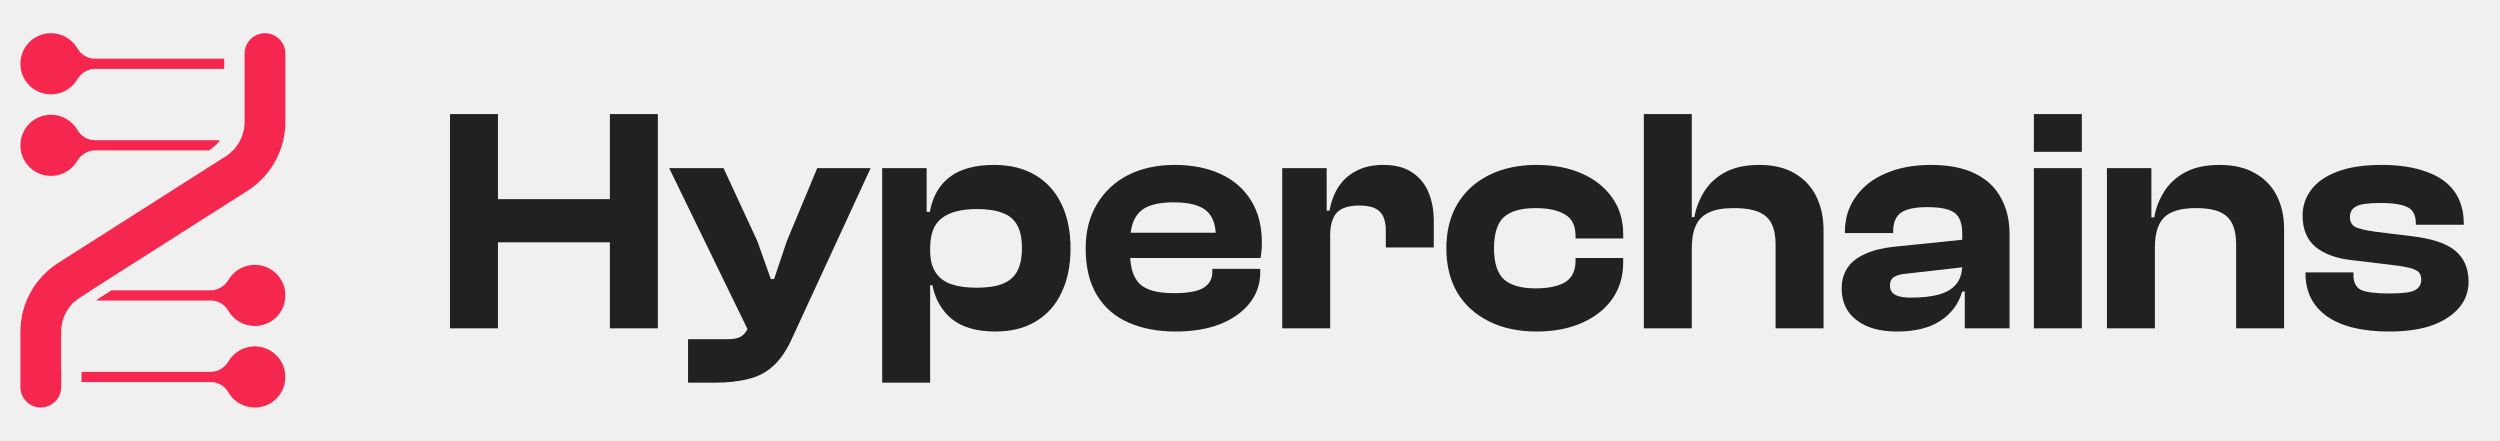
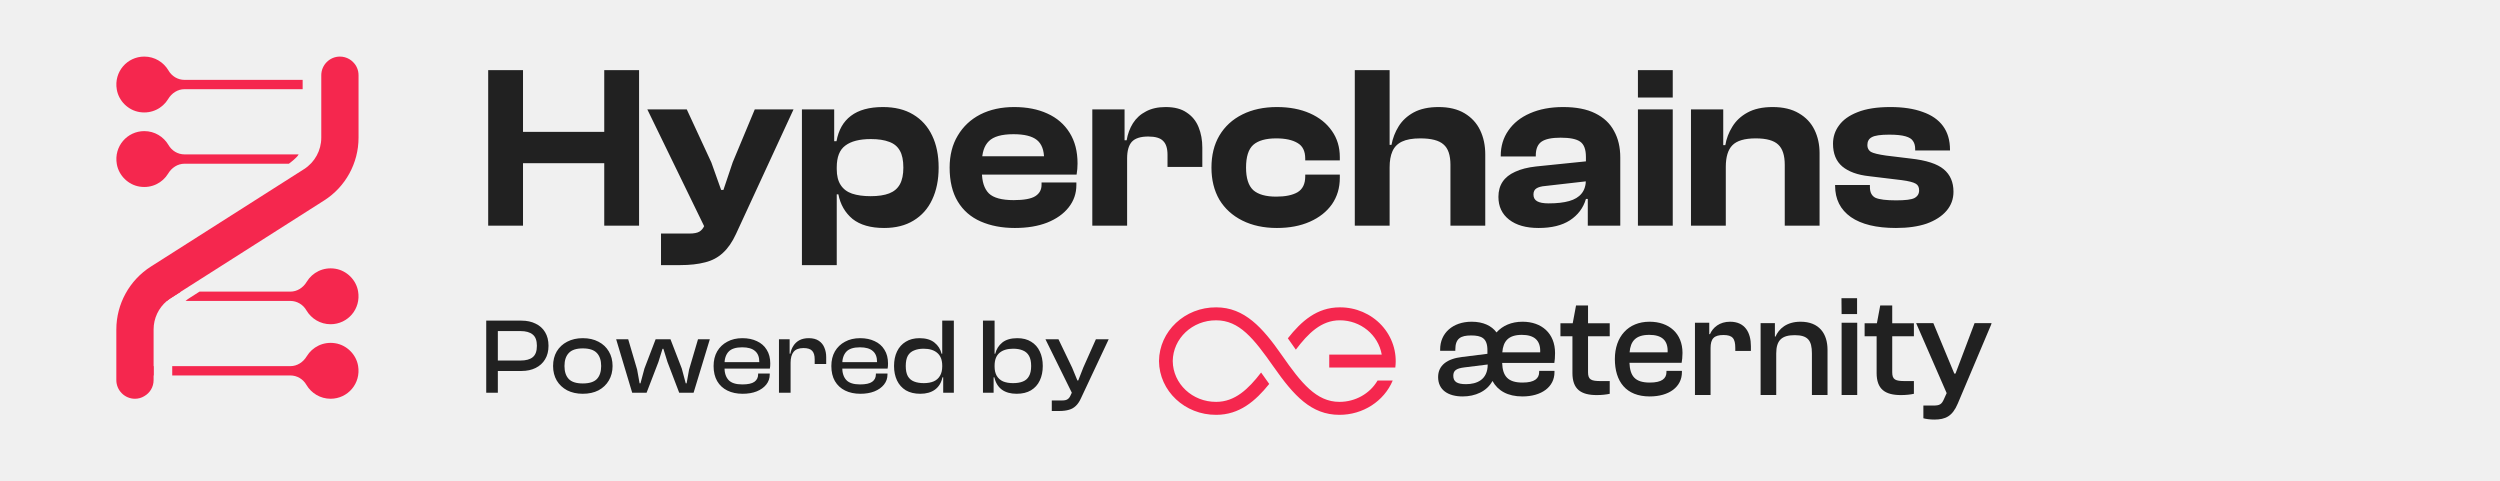
- <svg xmlns="http://www.w3.org/2000/svg" width="159" height="28" viewBox="0 0 159 28" fill="none">
-   <path d="M41.839 20.882H38.788V15.411V14.038V12.666V7.256H41.839V20.882ZM31.67 20.882H28.619V7.256H31.67V12.666V15.411V20.882ZM38.788 15.411H31.67V12.666H38.788V14.038V15.411Z" fill="#212121" />
-   <path d="M45.428 24.339H43.76V21.573H46.261C46.641 21.573 46.926 21.519 47.116 21.411C47.305 21.302 47.461 21.113 47.583 20.841L48.01 19.845L47.705 21.268L42.56 10.693H46.017L48.173 15.35L49.027 17.75H49.231L50.044 15.33L51.976 10.693H55.373L50.329 21.614C50.004 22.319 49.624 22.868 49.19 23.262C48.756 23.668 48.234 23.946 47.624 24.095C47.014 24.258 46.282 24.339 45.428 24.339Z" fill="#212121" />
-   <path d="M63.306 21.085C62.127 21.085 61.205 20.821 60.54 20.292C59.889 19.75 59.476 19.031 59.3 18.137H58.771V15.94H59.157C59.157 16.509 59.273 16.971 59.503 17.323C59.733 17.675 60.066 17.926 60.5 18.076C60.947 18.225 61.489 18.299 62.127 18.299C62.791 18.299 63.333 18.218 63.754 18.055C64.174 17.892 64.486 17.628 64.689 17.262C64.892 16.896 64.994 16.408 64.994 15.798C64.994 15.16 64.892 14.665 64.689 14.313C64.486 13.947 64.174 13.689 63.754 13.54C63.333 13.377 62.798 13.296 62.147 13.296C61.157 13.296 60.411 13.486 59.91 13.866C59.408 14.232 59.157 14.869 59.157 15.777H58.771L58.547 13.479H59.137C59.313 12.503 59.733 11.764 60.398 11.262C61.076 10.747 62.011 10.489 63.205 10.489C64.249 10.489 65.13 10.707 65.848 11.14C66.581 11.574 67.136 12.191 67.516 12.991C67.896 13.777 68.085 14.713 68.085 15.798C68.085 16.869 67.896 17.804 67.516 18.604C67.15 19.391 66.608 20.001 65.889 20.435C65.184 20.869 64.323 21.085 63.306 21.085ZM59.157 24.339H56.107V10.693H58.934V13.723L59.157 13.988V24.339Z" fill="#212121" />
-   <path d="M74.764 21.085C73.638 21.085 72.642 20.896 71.774 20.516C70.906 20.136 70.235 19.553 69.761 18.767C69.286 17.981 69.049 16.991 69.049 15.798C69.049 14.713 69.286 13.777 69.761 12.991C70.235 12.191 70.893 11.574 71.733 11.14C72.588 10.707 73.577 10.489 74.703 10.489C75.814 10.489 76.784 10.679 77.611 11.059C78.452 11.439 79.102 12.001 79.563 12.747C80.024 13.479 80.255 14.374 80.255 15.432C80.255 15.608 80.248 15.771 80.234 15.92C80.221 16.069 80.201 16.232 80.174 16.408H71.022V14.801H78.018L77.326 15.798C77.326 15.662 77.326 15.533 77.326 15.411C77.326 15.289 77.326 15.167 77.326 15.045C77.326 14.272 77.116 13.716 76.696 13.377C76.275 13.039 75.591 12.869 74.642 12.869C73.611 12.869 72.893 13.072 72.486 13.479C72.079 13.872 71.876 14.503 71.876 15.371V16.143C71.876 17.011 72.079 17.648 72.486 18.055C72.893 18.448 73.618 18.645 74.662 18.645C75.557 18.645 76.187 18.53 76.553 18.299C76.919 18.069 77.103 17.736 77.103 17.303V17.099H80.153V17.323C80.153 18.055 79.93 18.706 79.482 19.275C79.035 19.845 78.404 20.292 77.591 20.618C76.791 20.93 75.848 21.085 74.764 21.085Z" fill="#212121" />
-   <path d="M84.599 20.882H81.549V10.693H84.376V13.601L84.599 13.703V20.882ZM84.599 14.984H83.989V13.398H84.558C84.653 12.842 84.837 12.347 85.108 11.913C85.392 11.466 85.772 11.12 86.246 10.876C86.721 10.618 87.297 10.489 87.975 10.489C88.748 10.489 89.365 10.652 89.826 10.978C90.3 11.29 90.646 11.717 90.863 12.259C91.08 12.788 91.189 13.384 91.189 14.049V15.737H88.138V14.679C88.138 14.11 88.009 13.703 87.751 13.459C87.507 13.201 87.074 13.072 86.45 13.072C85.772 13.072 85.291 13.228 85.006 13.54C84.735 13.852 84.599 14.333 84.599 14.984Z" fill="#212121" />
-   <path d="M97.723 21.085C96.571 21.085 95.561 20.869 94.693 20.435C93.825 20.001 93.154 19.391 92.68 18.604C92.219 17.804 91.988 16.869 91.988 15.798C91.988 14.713 92.219 13.777 92.68 12.991C93.154 12.191 93.825 11.574 94.693 11.14C95.561 10.707 96.571 10.489 97.723 10.489C98.822 10.489 99.784 10.673 100.611 11.039C101.438 11.405 102.082 11.92 102.543 12.584C103.004 13.235 103.235 14.001 103.235 14.883V15.167H100.205V15.005C100.205 14.354 99.981 13.899 99.534 13.642C99.086 13.371 98.462 13.235 97.662 13.235C96.754 13.235 96.083 13.425 95.649 13.805C95.229 14.184 95.019 14.849 95.019 15.798C95.019 16.72 95.229 17.377 95.649 17.77C96.083 18.15 96.754 18.34 97.662 18.34C98.462 18.34 99.086 18.211 99.534 17.953C99.981 17.682 100.205 17.221 100.205 16.57V16.408H103.235V16.692C103.235 17.574 103.004 18.347 102.543 19.011C102.082 19.662 101.438 20.17 100.611 20.536C99.784 20.902 98.822 21.085 97.723 21.085Z" fill="#212121" />
-   <path d="M115.977 20.882H112.927V15.554C112.927 14.699 112.723 14.103 112.316 13.764C111.923 13.411 111.245 13.235 110.283 13.235C109.605 13.235 109.069 13.33 108.676 13.52C108.283 13.71 108.005 13.994 107.842 14.374C107.679 14.74 107.598 15.208 107.598 15.777H107.151L107.191 13.805H107.761C107.869 13.222 108.079 12.679 108.391 12.178C108.703 11.676 109.144 11.269 109.713 10.957C110.296 10.646 111.022 10.489 111.889 10.489C112.798 10.489 113.557 10.673 114.167 11.039C114.777 11.405 115.232 11.9 115.53 12.523C115.828 13.147 115.977 13.852 115.977 14.638V20.882ZM107.598 20.882H104.548V7.256H107.598V20.882Z" fill="#212121" />
-   <path d="M127.808 20.882H124.96V18.462L124.798 18.421V14.862C124.798 14.198 124.628 13.75 124.289 13.52C123.964 13.289 123.394 13.174 122.581 13.174C121.808 13.174 121.252 13.289 120.913 13.52C120.574 13.75 120.405 14.157 120.405 14.74V14.821H117.334V14.76C117.334 13.92 117.557 13.181 118.005 12.544C118.452 11.893 119.083 11.391 119.896 11.039C120.723 10.673 121.693 10.489 122.804 10.489C123.943 10.489 124.879 10.673 125.611 11.039C126.357 11.405 126.906 11.92 127.258 12.584C127.624 13.235 127.808 14.008 127.808 14.903V20.882ZM120.649 21.085C119.55 21.085 118.689 20.841 118.066 20.353C117.442 19.865 117.13 19.201 117.13 18.36C117.13 17.845 117.252 17.404 117.496 17.038C117.74 16.672 118.106 16.381 118.595 16.164C119.083 15.933 119.693 15.777 120.425 15.696L125.001 15.228V16.977L121.259 17.404C120.893 17.431 120.622 17.506 120.445 17.628C120.283 17.736 120.201 17.913 120.201 18.157C120.201 18.428 120.31 18.625 120.527 18.747C120.744 18.869 121.076 18.93 121.523 18.93C122.255 18.93 122.859 18.862 123.333 18.726C123.808 18.591 124.167 18.374 124.411 18.076C124.669 17.764 124.798 17.35 124.798 16.835L125.082 16.814V18.543H124.798C124.567 19.33 124.099 19.953 123.394 20.414C122.703 20.862 121.788 21.085 120.649 21.085Z" fill="#212121" />
-   <path d="M132.404 20.882H129.354V10.693H132.404V20.882ZM132.404 9.656H129.354V7.256H132.404V9.656Z" fill="#212121" />
-   <path d="M145.268 20.882H142.218V15.554C142.218 14.726 142.028 14.137 141.648 13.784C141.269 13.418 140.611 13.235 139.675 13.235C138.699 13.235 138.015 13.438 137.621 13.845C137.242 14.238 137.052 14.869 137.052 15.737H136.665L136.442 13.825H137.011C137.106 13.255 137.31 12.72 137.621 12.218C137.933 11.703 138.374 11.29 138.943 10.978C139.526 10.652 140.265 10.489 141.16 10.489C142.082 10.489 142.848 10.673 143.458 11.039C144.068 11.391 144.523 11.873 144.821 12.483C145.119 13.093 145.268 13.777 145.268 14.537V20.882ZM137.052 20.882H134.001V10.693H136.828V13.866L137.052 13.967V20.882Z" fill="#212121" />
-   <path d="M151.957 21.085C150.249 21.085 148.933 20.767 148.011 20.13C147.09 19.479 146.629 18.564 146.629 17.384V17.323H149.679V17.506C149.679 17.967 149.842 18.279 150.167 18.442C150.506 18.591 151.11 18.665 151.977 18.665C152.791 18.665 153.326 18.598 153.584 18.462C153.855 18.313 153.991 18.089 153.991 17.791C153.991 17.506 153.889 17.309 153.686 17.201C153.482 17.079 153.082 16.977 152.486 16.896L149.618 16.55C148.601 16.442 147.815 16.157 147.259 15.696C146.717 15.235 146.445 14.571 146.445 13.703C146.445 13.106 146.622 12.571 146.974 12.096C147.327 11.608 147.869 11.222 148.601 10.937C149.347 10.639 150.303 10.489 151.469 10.489C152.581 10.489 153.523 10.632 154.296 10.917C155.082 11.188 155.679 11.601 156.086 12.157C156.492 12.713 156.696 13.405 156.696 14.232V14.293H153.645V14.171C153.645 13.886 153.584 13.655 153.462 13.479C153.354 13.289 153.13 13.147 152.791 13.052C152.465 12.957 151.991 12.91 151.367 12.91C150.608 12.91 150.099 12.984 149.842 13.133C149.584 13.269 149.455 13.499 149.455 13.825C149.455 14.082 149.557 14.279 149.761 14.415C149.977 14.537 150.418 14.645 151.082 14.74L153.259 15.005C154.614 15.154 155.577 15.466 156.147 15.94C156.716 16.415 157.001 17.072 157.001 17.913C157.001 18.55 156.797 19.106 156.391 19.58C155.984 20.055 155.408 20.428 154.662 20.699C153.916 20.957 153.015 21.085 151.957 21.085Z" fill="#212121" />
-   <g clip-path="url(#clip0_788_2540)">
-     <path d="M18.149 3.408V7.757C18.149 9.526 17.241 11.179 15.751 12.125L5.789 18.464L5.089 18.912C4.991 18.97 4.901 19.041 4.816 19.112C4.233 19.599 3.889 20.325 3.889 21.096V24.622C3.889 25.101 3.63 25.516 3.241 25.737C3.053 25.853 2.827 25.918 2.593 25.918C1.88 25.918 1.297 25.335 1.297 24.622V21.102C1.297 19.326 2.204 17.674 3.702 16.721L14.357 9.941C15.103 9.468 15.556 8.638 15.556 7.757V3.408C15.556 2.695 16.14 2.111 16.853 2.111C17.086 2.111 17.313 2.176 17.501 2.286C17.598 2.345 17.689 2.409 17.767 2.494C18.006 2.727 18.149 3.051 18.149 3.408Z" fill="#F5274E" />
-     <path d="M13.982 8.917C13.865 9.157 13.301 9.565 13.301 9.565H6.042C5.562 9.565 5.147 9.844 4.901 10.252C4.512 10.894 3.76 11.29 2.924 11.16C2.127 11.037 1.466 10.389 1.329 9.591C1.116 8.36 2.049 7.297 3.242 7.297C3.961 7.297 4.583 7.686 4.92 8.256C5.154 8.664 5.575 8.917 6.042 8.917H13.982Z" fill="#F5274E" />
-     <path d="M14.26 3.732V4.38H6.042C5.562 4.38 5.147 4.659 4.901 5.067C4.512 5.709 3.76 6.104 2.924 5.974C2.127 5.851 1.466 5.203 1.329 4.406C1.116 3.174 2.049 2.111 3.242 2.111C3.961 2.111 4.583 2.5 4.92 3.071C5.154 3.479 5.575 3.732 6.042 3.732H14.26Z" fill="#F5274E" />
-     <path d="M5.788 18.465L5.088 18.912C4.991 18.97 4.9 19.042 4.816 19.113H2.593V18.465H5.788Z" fill="#F5274E" />
-     <path d="M16.205 20.733C15.486 20.733 14.863 20.344 14.526 19.774C14.293 19.366 13.872 19.113 13.405 19.113H6.113C6.198 19.042 6.288 18.97 6.386 18.912L7.086 18.465H13.405C13.885 18.465 14.3 18.186 14.546 17.778C14.935 17.136 15.687 16.741 16.523 16.87C17.32 16.993 17.981 17.642 18.117 18.439C18.331 19.67 17.398 20.733 16.205 20.733Z" fill="#F5274E" />
-     <path d="M3.889 23.65H2.593V24.299H3.889V23.65Z" fill="#F5274E" />
-     <path d="M16.204 25.919C15.485 25.919 14.863 25.53 14.525 24.959C14.292 24.551 13.871 24.298 13.404 24.298H5.186V23.65H13.404C13.884 23.65 14.299 23.372 14.545 22.963C14.934 22.322 15.686 21.926 16.522 22.056C17.319 22.179 17.98 22.827 18.116 23.624C18.33 24.856 17.397 25.919 16.204 25.919Z" fill="#F5274E" />
+ <svg xmlns="http://www.w3.org/2000/svg" width="182" height="35" viewBox="0 0 182 35" fill="none">
+   <path d="M46.524 16.428H43.989V5.106H46.524V16.428ZM38.075 16.428H35.54V5.106H38.075V16.428ZM45.291 11.882H36.25V9.601H45.291V11.882ZM49.506 19.3H48.121V17.002H50.199C50.515 17.002 50.751 16.957 50.909 16.867C51.067 16.777 51.196 16.619 51.298 16.394L51.653 15.566L51.399 16.749L47.124 7.962H49.996L51.788 11.831L52.498 13.825H52.666L53.342 11.814L54.948 7.962H57.77L53.579 17.036C53.309 17.622 52.993 18.078 52.633 18.405C52.272 18.743 51.838 18.974 51.331 19.098C50.825 19.233 50.216 19.3 49.506 19.3ZM64.362 16.597C63.382 16.597 62.616 16.377 62.064 15.938C61.523 15.487 61.179 14.89 61.033 14.146H60.593V12.321H60.915C60.915 12.794 61.01 13.178 61.202 13.47C61.393 13.763 61.669 13.972 62.03 14.096C62.402 14.22 62.852 14.282 63.382 14.282C63.934 14.282 64.384 14.214 64.734 14.079C65.083 13.944 65.342 13.724 65.511 13.42C65.68 13.116 65.764 12.71 65.764 12.203C65.764 11.674 65.68 11.262 65.511 10.97C65.342 10.665 65.083 10.451 64.734 10.327C64.384 10.192 63.939 10.124 63.399 10.124C62.576 10.124 61.957 10.282 61.54 10.598C61.123 10.902 60.915 11.431 60.915 12.186H60.593L60.408 10.277H60.898C61.044 9.466 61.393 8.852 61.945 8.435C62.509 8.007 63.286 7.793 64.277 7.793C65.145 7.793 65.877 7.973 66.474 8.333C67.083 8.694 67.544 9.206 67.86 9.871C68.175 10.524 68.333 11.302 68.333 12.203C68.333 13.093 68.175 13.87 67.86 14.535C67.556 15.188 67.105 15.695 66.508 16.056C65.922 16.416 65.207 16.597 64.362 16.597ZM60.915 19.3H58.38V7.962H60.729V10.479L60.915 10.699V19.3ZM73.882 16.597C72.947 16.597 72.119 16.439 71.398 16.124C70.677 15.808 70.119 15.324 69.725 14.67C69.331 14.017 69.133 13.194 69.133 12.203C69.133 11.302 69.331 10.524 69.725 9.871C70.119 9.206 70.666 8.694 71.364 8.333C72.074 7.973 72.896 7.793 73.831 7.793C74.755 7.793 75.561 7.95 76.248 8.266C76.946 8.581 77.487 9.049 77.87 9.668C78.253 10.277 78.445 11.02 78.445 11.899C78.445 12.045 78.439 12.181 78.428 12.305C78.416 12.428 78.4 12.564 78.377 12.71H70.773V11.375H76.586L76.011 12.203C76.011 12.09 76.011 11.983 76.011 11.882C76.011 11.781 76.011 11.679 76.011 11.578C76.011 10.936 75.837 10.474 75.487 10.192C75.138 9.911 74.569 9.77 73.781 9.77C72.924 9.77 72.327 9.939 71.989 10.277C71.651 10.603 71.482 11.127 71.482 11.848V12.49C71.482 13.211 71.651 13.741 71.989 14.079C72.327 14.405 72.93 14.569 73.797 14.569C74.541 14.569 75.065 14.473 75.369 14.282C75.673 14.09 75.825 13.814 75.825 13.454V13.285H78.36V13.47C78.36 14.079 78.174 14.62 77.802 15.093C77.431 15.566 76.907 15.938 76.231 16.208C75.566 16.467 74.783 16.597 73.882 16.597ZM82.054 16.428H79.52V7.962H81.868V10.378L82.054 10.463V16.428ZM82.054 11.527H81.547V10.209H82.02C82.099 9.747 82.251 9.336 82.477 8.975C82.713 8.604 83.029 8.316 83.423 8.114C83.817 7.9 84.296 7.793 84.859 7.793C85.502 7.793 86.014 7.928 86.397 8.198C86.792 8.457 87.079 8.812 87.259 9.263C87.439 9.702 87.529 10.198 87.529 10.75V12.152H84.995V11.274C84.995 10.8 84.888 10.463 84.674 10.26C84.471 10.046 84.11 9.939 83.592 9.939C83.029 9.939 82.629 10.068 82.392 10.327C82.167 10.586 82.054 10.986 82.054 11.527ZM92.959 16.597C92.002 16.597 91.162 16.416 90.442 16.056C89.721 15.695 89.163 15.188 88.769 14.535C88.385 13.87 88.194 13.093 88.194 12.203C88.194 11.302 88.385 10.524 88.769 9.871C89.163 9.206 89.721 8.694 90.442 8.333C91.162 7.973 92.002 7.793 92.959 7.793C93.872 7.793 94.672 7.945 95.359 8.249C96.046 8.553 96.581 8.981 96.964 9.533C97.347 10.074 97.539 10.71 97.539 11.443V11.679H95.021V11.544C95.021 11.003 94.835 10.626 94.463 10.412C94.092 10.187 93.573 10.074 92.909 10.074C92.154 10.074 91.596 10.232 91.236 10.547C90.886 10.863 90.712 11.415 90.712 12.203C90.712 12.969 90.886 13.515 91.236 13.842C91.596 14.158 92.154 14.315 92.909 14.315C93.573 14.315 94.092 14.208 94.463 13.994C94.835 13.769 95.021 13.386 95.021 12.845V12.71H97.539V12.947C97.539 13.679 97.347 14.321 96.964 14.873C96.581 15.414 96.046 15.836 95.359 16.14C94.672 16.445 93.872 16.597 92.959 16.597ZM108.127 16.428H105.592V12C105.592 11.291 105.423 10.795 105.085 10.513C104.758 10.22 104.195 10.074 103.395 10.074C102.832 10.074 102.387 10.153 102.06 10.31C101.733 10.468 101.502 10.705 101.367 11.02C101.232 11.324 101.164 11.713 101.164 12.186H100.793L100.826 10.547H101.3C101.39 10.063 101.564 9.612 101.823 9.195C102.082 8.778 102.449 8.44 102.922 8.181C103.406 7.922 104.009 7.793 104.73 7.793C105.485 7.793 106.116 7.945 106.623 8.249C107.13 8.553 107.507 8.964 107.755 9.482C108.003 10.001 108.127 10.586 108.127 11.24V16.428ZM101.164 16.428H98.629V5.106H101.164V16.428ZM117.956 16.428H115.591V14.417L115.455 14.383V11.426C115.455 10.874 115.315 10.502 115.033 10.31C114.763 10.119 114.289 10.023 113.613 10.023C112.971 10.023 112.509 10.119 112.228 10.31C111.946 10.502 111.805 10.84 111.805 11.324V11.392H109.254V11.341C109.254 10.643 109.439 10.029 109.811 9.499C110.183 8.959 110.707 8.542 111.383 8.249C112.07 7.945 112.876 7.793 113.799 7.793C114.746 7.793 115.523 7.945 116.131 8.249C116.751 8.553 117.207 8.981 117.5 9.533C117.804 10.074 117.956 10.716 117.956 11.46V16.428ZM112.008 16.597C111.096 16.597 110.38 16.394 109.862 15.988C109.344 15.583 109.085 15.031 109.085 14.332C109.085 13.904 109.186 13.538 109.389 13.234C109.592 12.93 109.896 12.688 110.301 12.507C110.707 12.316 111.214 12.186 111.822 12.119L115.624 11.73V13.183L112.515 13.538C112.211 13.561 111.986 13.623 111.839 13.724C111.704 13.814 111.636 13.96 111.636 14.163C111.636 14.389 111.726 14.552 111.907 14.653C112.087 14.755 112.363 14.806 112.735 14.806C113.343 14.806 113.844 14.749 114.239 14.636C114.633 14.524 114.932 14.344 115.134 14.096C115.348 13.837 115.455 13.493 115.455 13.065L115.692 13.048V14.484H115.455C115.264 15.138 114.875 15.656 114.289 16.039C113.715 16.411 112.954 16.597 112.008 16.597ZM121.776 16.428H119.241V7.962H121.776V16.428ZM121.776 7.1H119.241V5.106H121.776V7.1ZM132.465 16.428H129.93V12C129.93 11.313 129.772 10.823 129.457 10.53C129.141 10.226 128.595 10.074 127.818 10.074C127.006 10.074 126.437 10.243 126.111 10.581C125.795 10.908 125.638 11.431 125.638 12.152H125.317L125.131 10.564H125.604C125.683 10.091 125.852 9.646 126.111 9.229C126.37 8.801 126.736 8.457 127.209 8.198C127.694 7.928 128.308 7.793 129.051 7.793C129.817 7.793 130.454 7.945 130.961 8.249C131.468 8.542 131.845 8.942 132.093 9.449C132.341 9.956 132.465 10.524 132.465 11.155V16.428ZM125.638 16.428H123.103V7.962H125.452V10.598L125.638 10.682V16.428ZM138.022 16.597C136.603 16.597 135.51 16.332 134.744 15.803C133.978 15.262 133.595 14.501 133.595 13.521V13.47H136.13V13.623C136.13 14.006 136.265 14.265 136.535 14.4C136.817 14.524 137.318 14.586 138.039 14.586C138.715 14.586 139.16 14.53 139.374 14.417C139.6 14.293 139.712 14.107 139.712 13.859C139.712 13.623 139.628 13.459 139.459 13.369C139.29 13.268 138.957 13.183 138.462 13.116L136.079 12.828C135.234 12.738 134.581 12.502 134.119 12.119C133.668 11.736 133.443 11.184 133.443 10.463C133.443 9.967 133.589 9.522 133.882 9.128C134.175 8.722 134.626 8.401 135.234 8.164C135.854 7.916 136.648 7.793 137.617 7.793C138.541 7.793 139.324 7.911 139.966 8.147C140.619 8.373 141.115 8.716 141.453 9.178C141.791 9.64 141.96 10.215 141.96 10.902V10.953H139.425V10.851C139.425 10.615 139.374 10.423 139.273 10.277C139.183 10.119 138.997 10.001 138.715 9.922C138.445 9.843 138.051 9.803 137.532 9.803C136.901 9.803 136.479 9.865 136.265 9.989C136.051 10.102 135.944 10.293 135.944 10.564C135.944 10.778 136.028 10.941 136.197 11.054C136.378 11.155 136.744 11.245 137.296 11.324L139.104 11.544C140.23 11.668 141.03 11.927 141.503 12.321C141.977 12.716 142.213 13.262 142.213 13.96C142.213 14.49 142.044 14.952 141.706 15.346C141.368 15.741 140.889 16.05 140.27 16.276C139.65 16.49 138.901 16.597 138.022 16.597Z" fill="#212121" />
+   <g clip-path="url(#clip0_1491_11761)">
+     <path d="M26.102 5.476V10.026C26.102 11.878 25.153 13.607 23.593 14.597L13.169 21.23L12.436 21.698C12.335 21.759 12.24 21.834 12.151 21.909C11.541 22.417 11.182 23.177 11.182 23.984V27.673C11.182 28.175 10.91 28.609 10.503 28.84C10.307 28.962 10.069 29.03 9.825 29.03C9.079 29.03 8.469 28.419 8.469 27.673V23.991C8.469 22.132 9.418 20.403 10.985 19.406L22.135 12.312C22.915 11.817 23.389 10.949 23.389 10.026V5.476C23.389 4.73 24 4.119 24.746 4.119C24.99 4.119 25.227 4.187 25.424 4.302C25.526 4.363 25.621 4.431 25.702 4.519C25.953 4.763 26.102 5.103 26.102 5.476Z" fill="#F5274E" />
+     <path d="M21.742 11.24C21.62 11.491 21.03 11.919 21.03 11.919H13.434C12.932 11.919 12.498 12.21 12.241 12.637C11.834 13.309 11.047 13.723 10.172 13.587C9.338 13.458 8.646 12.78 8.504 11.946C8.28 10.657 9.257 9.545 10.505 9.545C11.257 9.545 11.908 9.952 12.261 10.549C12.505 10.976 12.946 11.24 13.434 11.24H21.742Z" fill="#F5274E" />
+     <path d="M22.033 5.815V6.493H13.433C12.931 6.493 12.497 6.784 12.24 7.212C11.833 7.883 11.046 8.297 10.171 8.161C9.337 8.032 8.645 7.354 8.503 6.52C8.279 5.231 9.256 4.119 10.504 4.119C11.256 4.119 11.907 4.526 12.26 5.123C12.504 5.55 12.945 5.815 13.433 5.815H22.033Z" fill="#F5274E" />
+     <path d="M13.169 21.231L12.436 21.699C12.335 21.76 12.24 21.835 12.151 21.91H9.825V21.231H13.169Z" fill="#F5274E" />
+     <path d="M24.067 23.604C23.315 23.604 22.664 23.197 22.311 22.6C22.067 22.173 21.626 21.908 21.138 21.908H13.508C13.596 21.834 13.691 21.759 13.793 21.698L14.525 21.23H21.138C21.64 21.23 22.074 20.939 22.331 20.511C22.738 19.84 23.525 19.426 24.4 19.562C25.234 19.691 25.926 20.369 26.068 21.203C26.292 22.492 25.315 23.604 24.067 23.604Z" fill="#F5274E" />
+     <path d="M11.182 26.656H9.825V27.334H11.182V26.656Z" fill="#F5274E" />
+     <path d="M24.068 29.029C23.315 29.029 22.664 28.622 22.311 28.025C22.067 27.598 21.626 27.333 21.138 27.333H12.538V26.655H21.138C21.64 26.655 22.074 26.363 22.331 25.936C22.738 25.265 23.525 24.851 24.4 24.987C25.234 25.116 25.926 25.794 26.068 26.628C26.292 27.916 25.316 29.029 24.068 29.029Z" fill="#F5274E" />
+   </g>
+   <path d="M37.966 27.007H35.718V26.247H37.888C38.284 26.247 38.582 26.167 38.78 26.005C38.984 25.843 39.086 25.566 39.086 25.175C39.086 24.788 38.984 24.514 38.78 24.353C38.582 24.186 38.284 24.102 37.888 24.102H35.718V23.342H37.966C38.357 23.342 38.699 23.416 38.992 23.562C39.289 23.703 39.519 23.909 39.681 24.18C39.848 24.452 39.931 24.783 39.931 25.175C39.931 25.561 39.848 25.89 39.681 26.161C39.519 26.433 39.289 26.642 38.992 26.788C38.699 26.934 38.357 27.007 37.966 27.007ZM36.243 28.589H35.397V23.342H36.243V28.589ZM42.426 28.667C41.998 28.667 41.619 28.584 41.29 28.417C40.967 28.244 40.713 28.007 40.531 27.704C40.353 27.396 40.264 27.044 40.264 26.647C40.264 26.24 40.353 25.885 40.531 25.582C40.713 25.279 40.967 25.044 41.29 24.877C41.619 24.705 41.998 24.619 42.426 24.619C42.864 24.619 43.245 24.705 43.569 24.877C43.893 25.044 44.143 25.279 44.321 25.582C44.503 25.885 44.595 26.24 44.595 26.647C44.595 27.044 44.503 27.396 44.321 27.704C44.143 28.007 43.893 28.244 43.569 28.417C43.245 28.584 42.864 28.667 42.426 28.667ZM42.426 27.915C42.901 27.915 43.243 27.808 43.452 27.594C43.66 27.375 43.765 27.059 43.765 26.647C43.765 26.235 43.66 25.919 43.452 25.699C43.243 25.475 42.901 25.363 42.426 25.363C41.956 25.363 41.617 25.475 41.408 25.699C41.199 25.919 41.094 26.235 41.094 26.647C41.094 27.059 41.199 27.375 41.408 27.594C41.617 27.808 41.956 27.915 42.426 27.915ZM47.072 28.589H46.023L44.856 24.697H45.733L46.383 26.905L46.563 27.908H46.626L46.916 26.827L47.73 24.697H48.81L49.633 26.827L49.922 27.908H49.985L50.165 26.905L50.815 24.697H51.676L50.494 28.589H49.445L48.591 26.349L48.294 25.394H48.231L47.934 26.349L47.072 28.589ZM54.064 28.667C53.641 28.667 53.27 28.589 52.952 28.432C52.633 28.276 52.385 28.046 52.208 27.743C52.036 27.44 51.949 27.075 51.949 26.647C51.949 26.24 52.036 25.885 52.208 25.582C52.385 25.279 52.631 25.044 52.944 24.877C53.257 24.705 53.625 24.619 54.048 24.619C54.45 24.619 54.802 24.692 55.105 24.838C55.413 24.979 55.651 25.188 55.818 25.465C55.99 25.736 56.076 26.07 56.076 26.467C56.076 26.535 56.074 26.6 56.068 26.663C56.063 26.72 56.055 26.777 56.045 26.835H52.49V26.365H55.489L55.27 26.655C55.275 26.602 55.277 26.553 55.277 26.506C55.277 26.454 55.277 26.401 55.277 26.349C55.277 25.989 55.173 25.723 54.964 25.551C54.761 25.373 54.45 25.284 54.032 25.284C53.568 25.284 53.236 25.391 53.038 25.605C52.84 25.82 52.74 26.128 52.74 26.529V26.733C52.74 27.14 52.84 27.451 53.038 27.665C53.236 27.879 53.57 27.986 54.04 27.986C54.447 27.986 54.74 27.923 54.917 27.798C55.1 27.668 55.191 27.487 55.191 27.258V27.195H56.037V27.265C56.037 27.542 55.951 27.788 55.779 28.002C55.611 28.21 55.379 28.375 55.082 28.495C54.789 28.61 54.45 28.667 54.064 28.667ZM57.555 28.589H56.709V24.697H57.485V25.801L57.555 25.84V28.589ZM57.555 26.404H57.367V25.746H57.54C57.576 25.532 57.649 25.342 57.759 25.175C57.868 25.003 58.015 24.867 58.197 24.768C58.385 24.668 58.612 24.619 58.879 24.619C59.176 24.619 59.419 24.681 59.607 24.807C59.795 24.932 59.931 25.099 60.014 25.308C60.103 25.517 60.147 25.744 60.147 25.989V26.498H59.309V26.154C59.309 25.872 59.247 25.666 59.121 25.535C58.996 25.404 58.787 25.339 58.495 25.339C58.161 25.339 57.921 25.431 57.775 25.613C57.628 25.796 57.555 26.06 57.555 26.404ZM62.636 28.667C62.213 28.667 61.842 28.589 61.524 28.432C61.206 28.276 60.958 28.046 60.78 27.743C60.608 27.44 60.522 27.075 60.522 26.647C60.522 26.24 60.608 25.885 60.78 25.582C60.958 25.279 61.203 25.044 61.516 24.877C61.829 24.705 62.197 24.619 62.62 24.619C63.022 24.619 63.375 24.692 63.677 24.838C63.985 24.979 64.223 25.188 64.39 25.465C64.562 25.736 64.648 26.07 64.648 26.467C64.648 26.535 64.646 26.6 64.641 26.663C64.635 26.72 64.627 26.777 64.617 26.835H61.062V26.365H64.061L63.842 26.655C63.847 26.602 63.85 26.553 63.85 26.506C63.85 26.454 63.85 26.401 63.85 26.349C63.85 25.989 63.745 25.723 63.536 25.551C63.333 25.373 63.022 25.284 62.605 25.284C62.14 25.284 61.809 25.391 61.61 25.605C61.412 25.82 61.313 26.128 61.313 26.529V26.733C61.313 27.14 61.412 27.451 61.61 27.665C61.809 27.879 62.143 27.986 62.612 27.986C63.02 27.986 63.312 27.923 63.489 27.798C63.672 27.668 63.764 27.487 63.764 27.258V27.195H64.609V27.265C64.609 27.542 64.523 27.788 64.351 28.002C64.184 28.21 63.952 28.375 63.654 28.495C63.362 28.61 63.022 28.667 62.636 28.667ZM66.997 28.667C66.584 28.667 66.234 28.584 65.947 28.417C65.665 28.244 65.451 28.007 65.305 27.704C65.159 27.396 65.086 27.044 65.086 26.647C65.086 26.24 65.159 25.885 65.305 25.582C65.451 25.279 65.663 25.044 65.939 24.877C66.216 24.705 66.55 24.619 66.942 24.619C67.401 24.619 67.764 24.726 68.03 24.94C68.296 25.154 68.469 25.425 68.547 25.754H68.743V26.623H68.594C68.594 26.211 68.477 25.903 68.242 25.699C68.007 25.491 67.673 25.386 67.239 25.386C66.973 25.386 66.741 25.428 66.543 25.512C66.344 25.59 66.193 25.72 66.088 25.903C65.989 26.086 65.939 26.334 65.939 26.647C65.939 26.955 65.989 27.2 66.088 27.383C66.193 27.566 66.344 27.696 66.543 27.774C66.741 27.853 66.978 27.892 67.255 27.892C67.532 27.892 67.769 27.85 67.968 27.767C68.171 27.678 68.325 27.542 68.43 27.36C68.539 27.177 68.594 26.952 68.594 26.686H68.743L68.798 27.469H68.61C68.531 27.855 68.351 28.153 68.069 28.362C67.793 28.565 67.435 28.667 66.997 28.667ZM69.44 28.589H68.665V27.367L68.594 27.265V23.342H69.44V28.589ZM74.011 28.667C73.567 28.667 73.207 28.565 72.93 28.362C72.654 28.153 72.474 27.855 72.39 27.469H72.202L72.257 26.686H72.406C72.406 26.952 72.458 27.177 72.562 27.36C72.672 27.542 72.826 27.678 73.024 27.767C73.228 27.85 73.468 27.892 73.745 27.892C74.032 27.892 74.272 27.853 74.465 27.774C74.663 27.696 74.812 27.566 74.911 27.383C75.016 27.2 75.068 26.955 75.068 26.647C75.068 26.334 75.016 26.086 74.911 25.903C74.807 25.72 74.658 25.59 74.465 25.512C74.272 25.428 74.037 25.386 73.76 25.386C73.322 25.386 72.985 25.491 72.75 25.699C72.52 25.903 72.406 26.211 72.406 26.623H72.257V25.754H72.453C72.531 25.425 72.701 25.154 72.962 24.94C73.228 24.726 73.593 24.619 74.058 24.619C74.46 24.619 74.797 24.705 75.068 24.877C75.345 25.044 75.553 25.279 75.695 25.582C75.841 25.885 75.914 26.24 75.914 26.647C75.914 27.044 75.841 27.396 75.695 27.704C75.553 28.007 75.34 28.244 75.052 28.417C74.77 28.584 74.423 28.667 74.011 28.667ZM72.335 28.589H71.56V23.342H72.406V27.265L72.335 27.367V28.589ZM77.126 29.92H76.57V29.153H77.33C77.502 29.153 77.63 29.124 77.714 29.067C77.802 29.014 77.876 28.923 77.933 28.793L78.176 28.268L78.082 28.698L76.108 24.697H77.056L78.05 26.764L78.434 27.696H78.497L78.865 26.756L79.781 24.697H80.713L78.685 29.012C78.58 29.241 78.457 29.422 78.317 29.552C78.176 29.688 78.009 29.782 77.815 29.834C77.622 29.891 77.393 29.92 77.126 29.92Z" fill="#212121" />
+   <mask id="mask0_1491_11761" style="mask-type:luminance" maskUnits="userSpaceOnUse" x="84" y="21" width="61" height="10">
+     <path d="M145 21.101H84.375V30.801H145V21.101Z" fill="white" />
+   </mask>
+   <g mask="url(#mask0_1491_11761)">
+     <path d="M106.484 28.861C107.4 28.861 108.242 28.493 108.652 27.735C109.041 28.44 109.757 28.861 110.83 28.861C112.23 28.861 113.166 28.167 113.166 27.093V26.999H112.051V27.083C112.051 27.556 111.714 27.851 110.841 27.851C109.778 27.851 109.389 27.388 109.357 26.42H113.156C113.187 26.252 113.208 25.978 113.208 25.704C113.208 24.263 112.23 23.421 110.841 23.421C110.041 23.421 109.389 23.705 108.947 24.2C108.589 23.716 107.979 23.421 107.137 23.421C105.748 23.421 104.843 24.263 104.843 25.431V25.536H105.948V25.441C105.948 24.642 106.337 24.421 107.095 24.421C107.852 24.421 108.284 24.61 108.284 25.494V25.757L106.442 25.988C105.348 26.115 104.695 26.599 104.695 27.451C104.695 28.398 105.432 28.861 106.484 28.861ZM110.788 24.378C111.683 24.378 112.167 24.768 112.125 25.652H109.368C109.431 24.852 109.799 24.378 110.788 24.378ZM105.8 27.357C105.8 26.978 106.011 26.82 106.61 26.746L108.305 26.536C108.305 27.651 107.505 27.967 106.726 27.967C106.074 27.967 105.8 27.788 105.8 27.357Z" fill="#212121" />
+     <path d="M116.251 28.762C116.609 28.762 116.967 28.72 117.188 28.668V27.742H116.546C115.841 27.742 115.609 27.647 115.609 27.1V24.48H117.188V23.533H115.609V22.238H114.736L114.494 23.533H113.6V24.48H114.473V27.152C114.473 28.331 115.083 28.762 116.251 28.762Z" fill="#212121" />
+     <path d="M120.098 28.861C121.508 28.861 122.444 28.167 122.444 27.093V26.999H121.318V27.083C121.318 27.556 120.982 27.851 120.108 27.851C119.014 27.851 118.667 27.367 118.624 26.41H122.423C122.455 26.252 122.486 25.968 122.486 25.694C122.486 24.263 121.497 23.421 120.087 23.421C118.53 23.421 117.562 24.515 117.562 26.136C117.562 27.767 118.372 28.861 120.098 28.861ZM120.066 24.378C120.96 24.378 121.445 24.757 121.403 25.652H118.635C118.698 24.842 119.077 24.378 120.066 24.378Z" fill="#212121" />
+     <path d="M124.529 28.756V25.346C124.529 24.652 124.782 24.389 125.466 24.389C126.129 24.389 126.329 24.642 126.329 25.336V25.547H127.465V25.199C127.465 24.221 127.044 23.421 125.949 23.421C125.182 23.421 124.697 23.842 124.487 24.326H124.434V23.495H123.393V28.756H124.529Z" fill="#212121" />
+     <path d="M129.309 28.756V25.736C129.309 24.757 129.729 24.4 130.655 24.4C131.613 24.4 131.907 24.789 131.907 25.725V28.756H133.044V25.473C133.044 24.284 132.433 23.421 131.076 23.421C130.055 23.421 129.498 23.947 129.256 24.505H129.213V23.526H128.172V28.756H129.309Z" fill="#212121" />
+     <path d="M135.195 22.866V21.708H134.059L134.069 22.866H135.195ZM135.206 28.758V23.497H134.069V28.758H135.206Z" fill="#212121" />
+     <path d="M138.396 28.762C138.753 28.762 139.112 28.72 139.332 28.668V27.742H138.69C137.986 27.742 137.754 27.647 137.754 27.1V24.48H139.332V23.533H137.754V22.238H136.881L136.638 23.533H135.744V24.48H136.618V27.152C136.618 28.331 137.228 28.762 138.396 28.762Z" fill="#212121" />
+     <path d="M140.812 30.545C141.632 30.545 142.137 30.303 142.527 29.377L145 23.526H143.748L142.79 26.062L142.358 27.199H142.274L141.801 26.062L140.748 23.526H139.496L141.717 28.619L141.517 29.061C141.348 29.451 141.19 29.524 140.738 29.524H140.022V30.45C140.201 30.503 140.528 30.545 140.812 30.545Z" fill="#212121" />
+     <path fill-rule="evenodd" clip-rule="evenodd" d="M94.337 25.455L93.755 24.629C94.738 23.382 95.875 22.375 97.535 22.375C98.697 22.367 99.807 22.843 100.581 23.681C101.355 24.52 101.719 25.641 101.578 26.757H96.769V25.814H100.59C100.34 24.371 99.047 23.315 97.535 23.318C96.195 23.318 95.238 24.26 94.337 25.455ZM88.54 22.375C90.595 22.375 91.919 23.848 93.323 25.865C94.726 27.881 95.832 29.256 97.507 29.256C98.661 29.259 99.725 28.664 100.287 27.702H101.39C100.754 29.215 99.215 30.204 97.507 30.2C95.452 30.2 94.181 28.79 92.721 26.706C91.261 24.623 90.216 23.319 88.54 23.319C86.808 23.307 85.393 24.635 85.376 26.287C85.392 27.939 86.808 29.267 88.54 29.256C89.909 29.256 90.888 28.315 91.808 27.119L92.4 27.951C91.396 29.196 90.234 30.2 88.54 30.2C86.258 30.213 84.395 28.463 84.375 26.287C84.395 24.111 86.258 22.361 88.54 22.375Z" fill="#F5274E" />
  </g>
  <defs>
-     <clipPath id="clip0_788_2540">
-       <rect width="16.852" height="23.807" fill="white" transform="translate(1.29688 2.11133)" />
+     <clipPath id="clip0_1491_11761">
+       <rect width="17.633" height="24.91" fill="white" transform="translate(8.46875 4.11914)" />
    </clipPath>
  </defs>
</svg>
